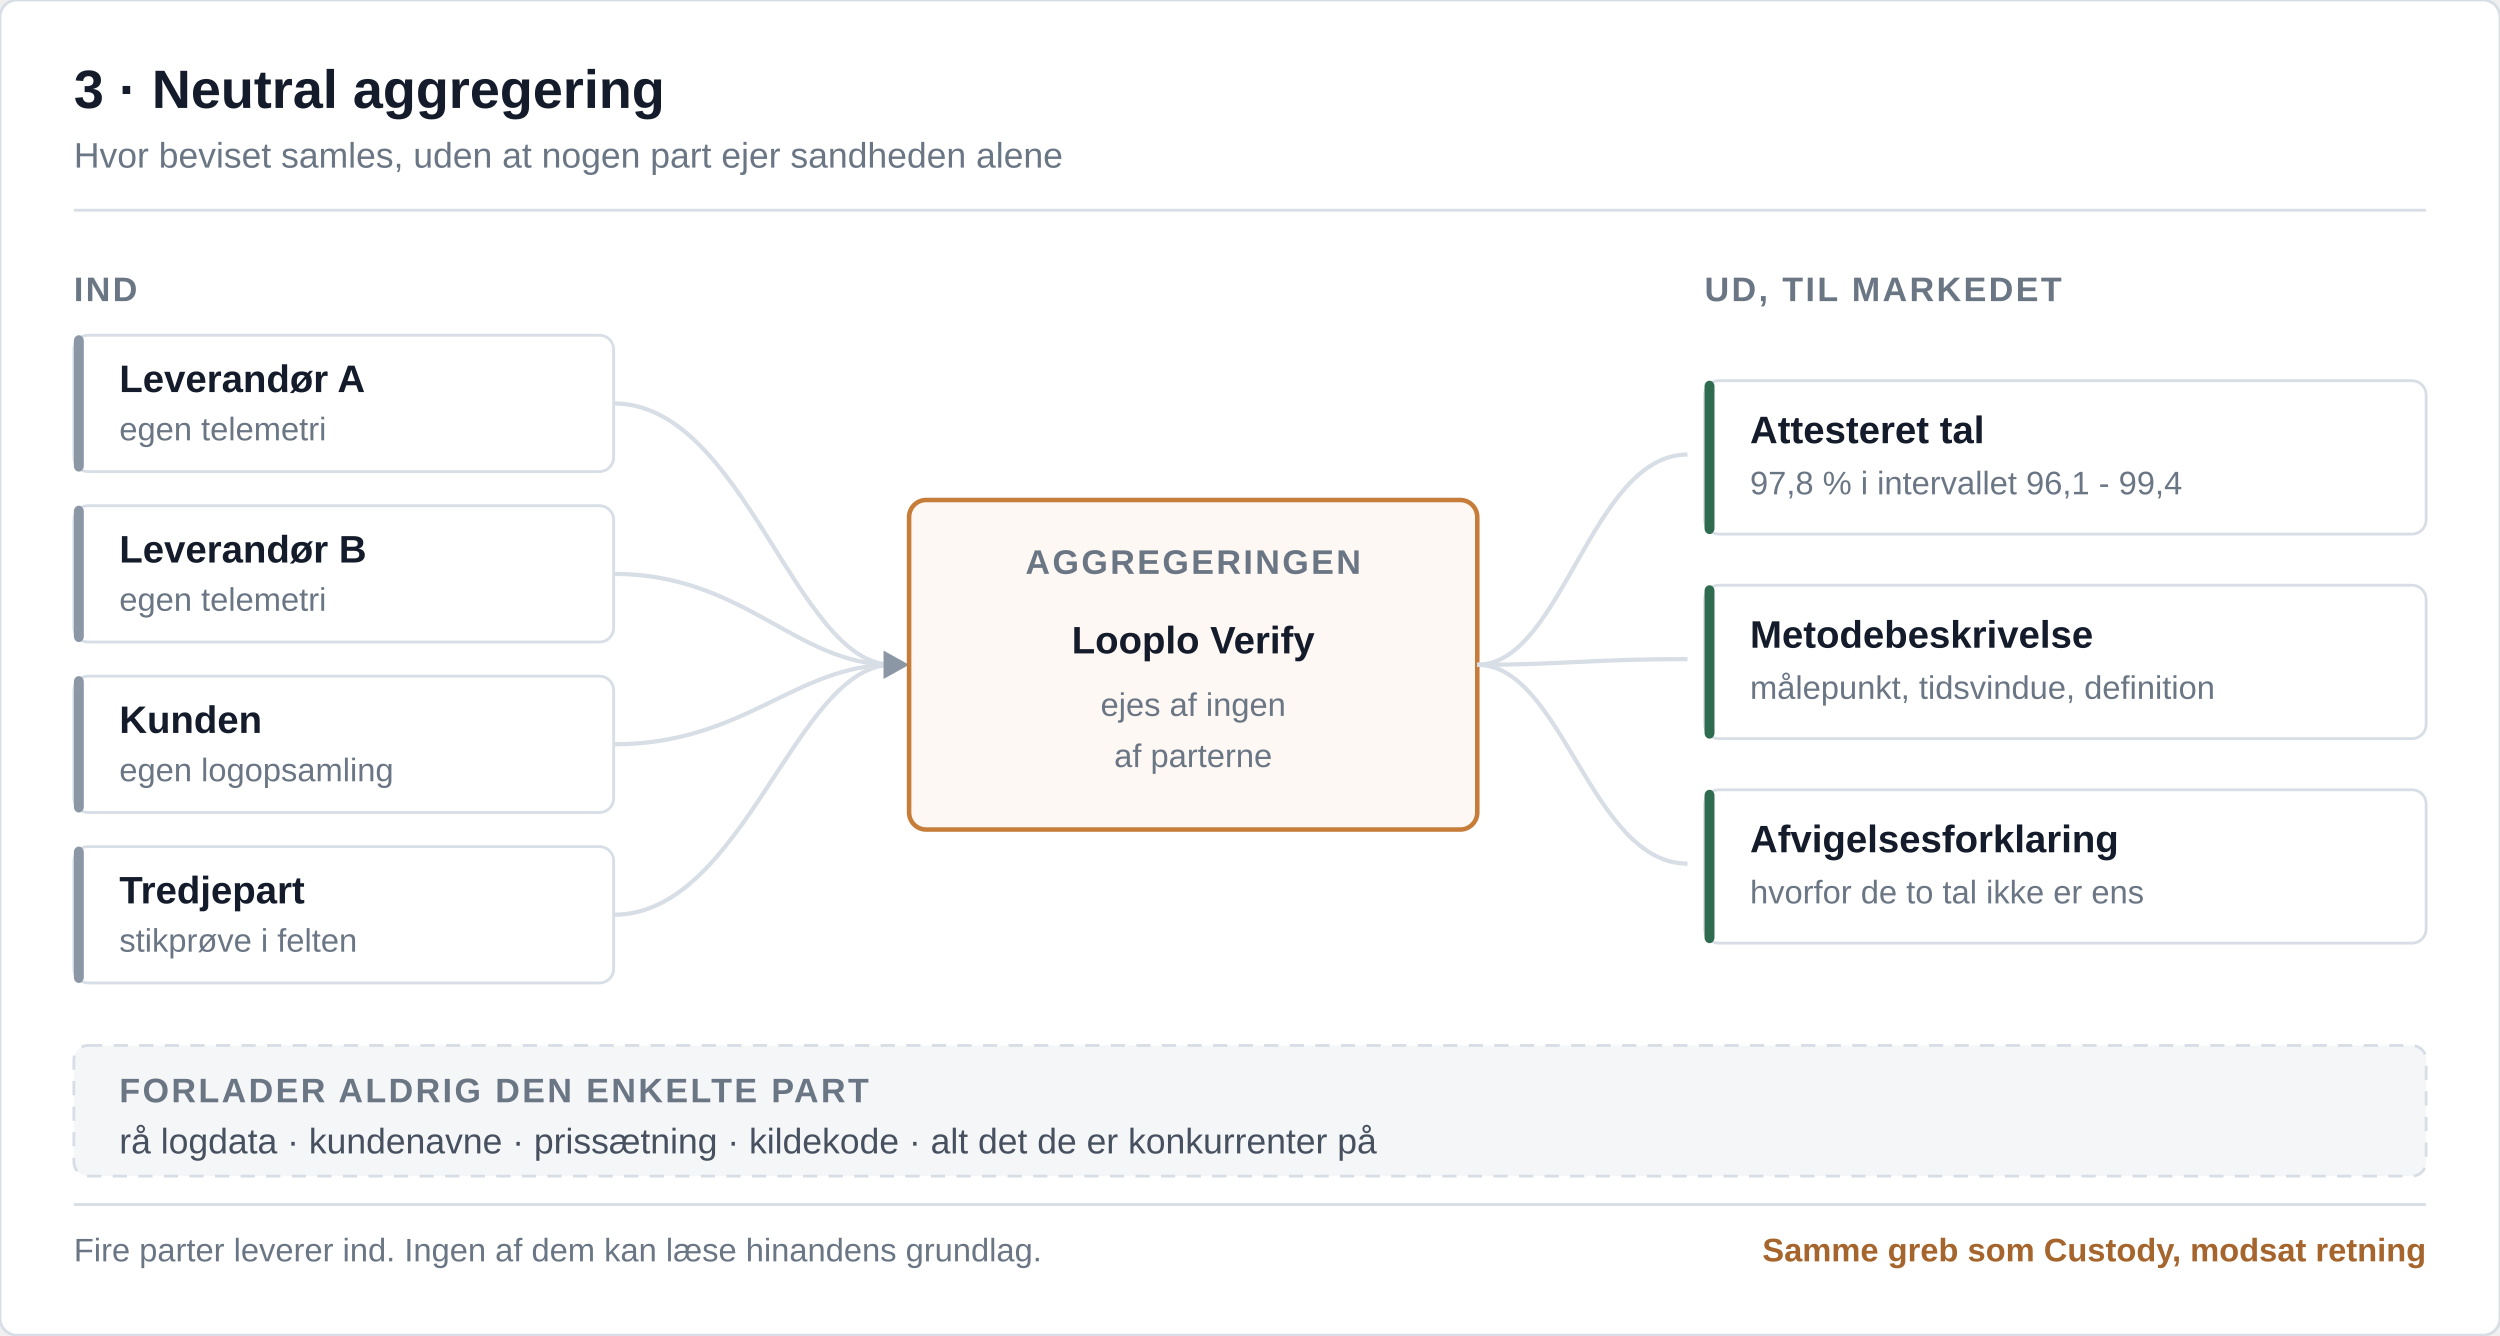
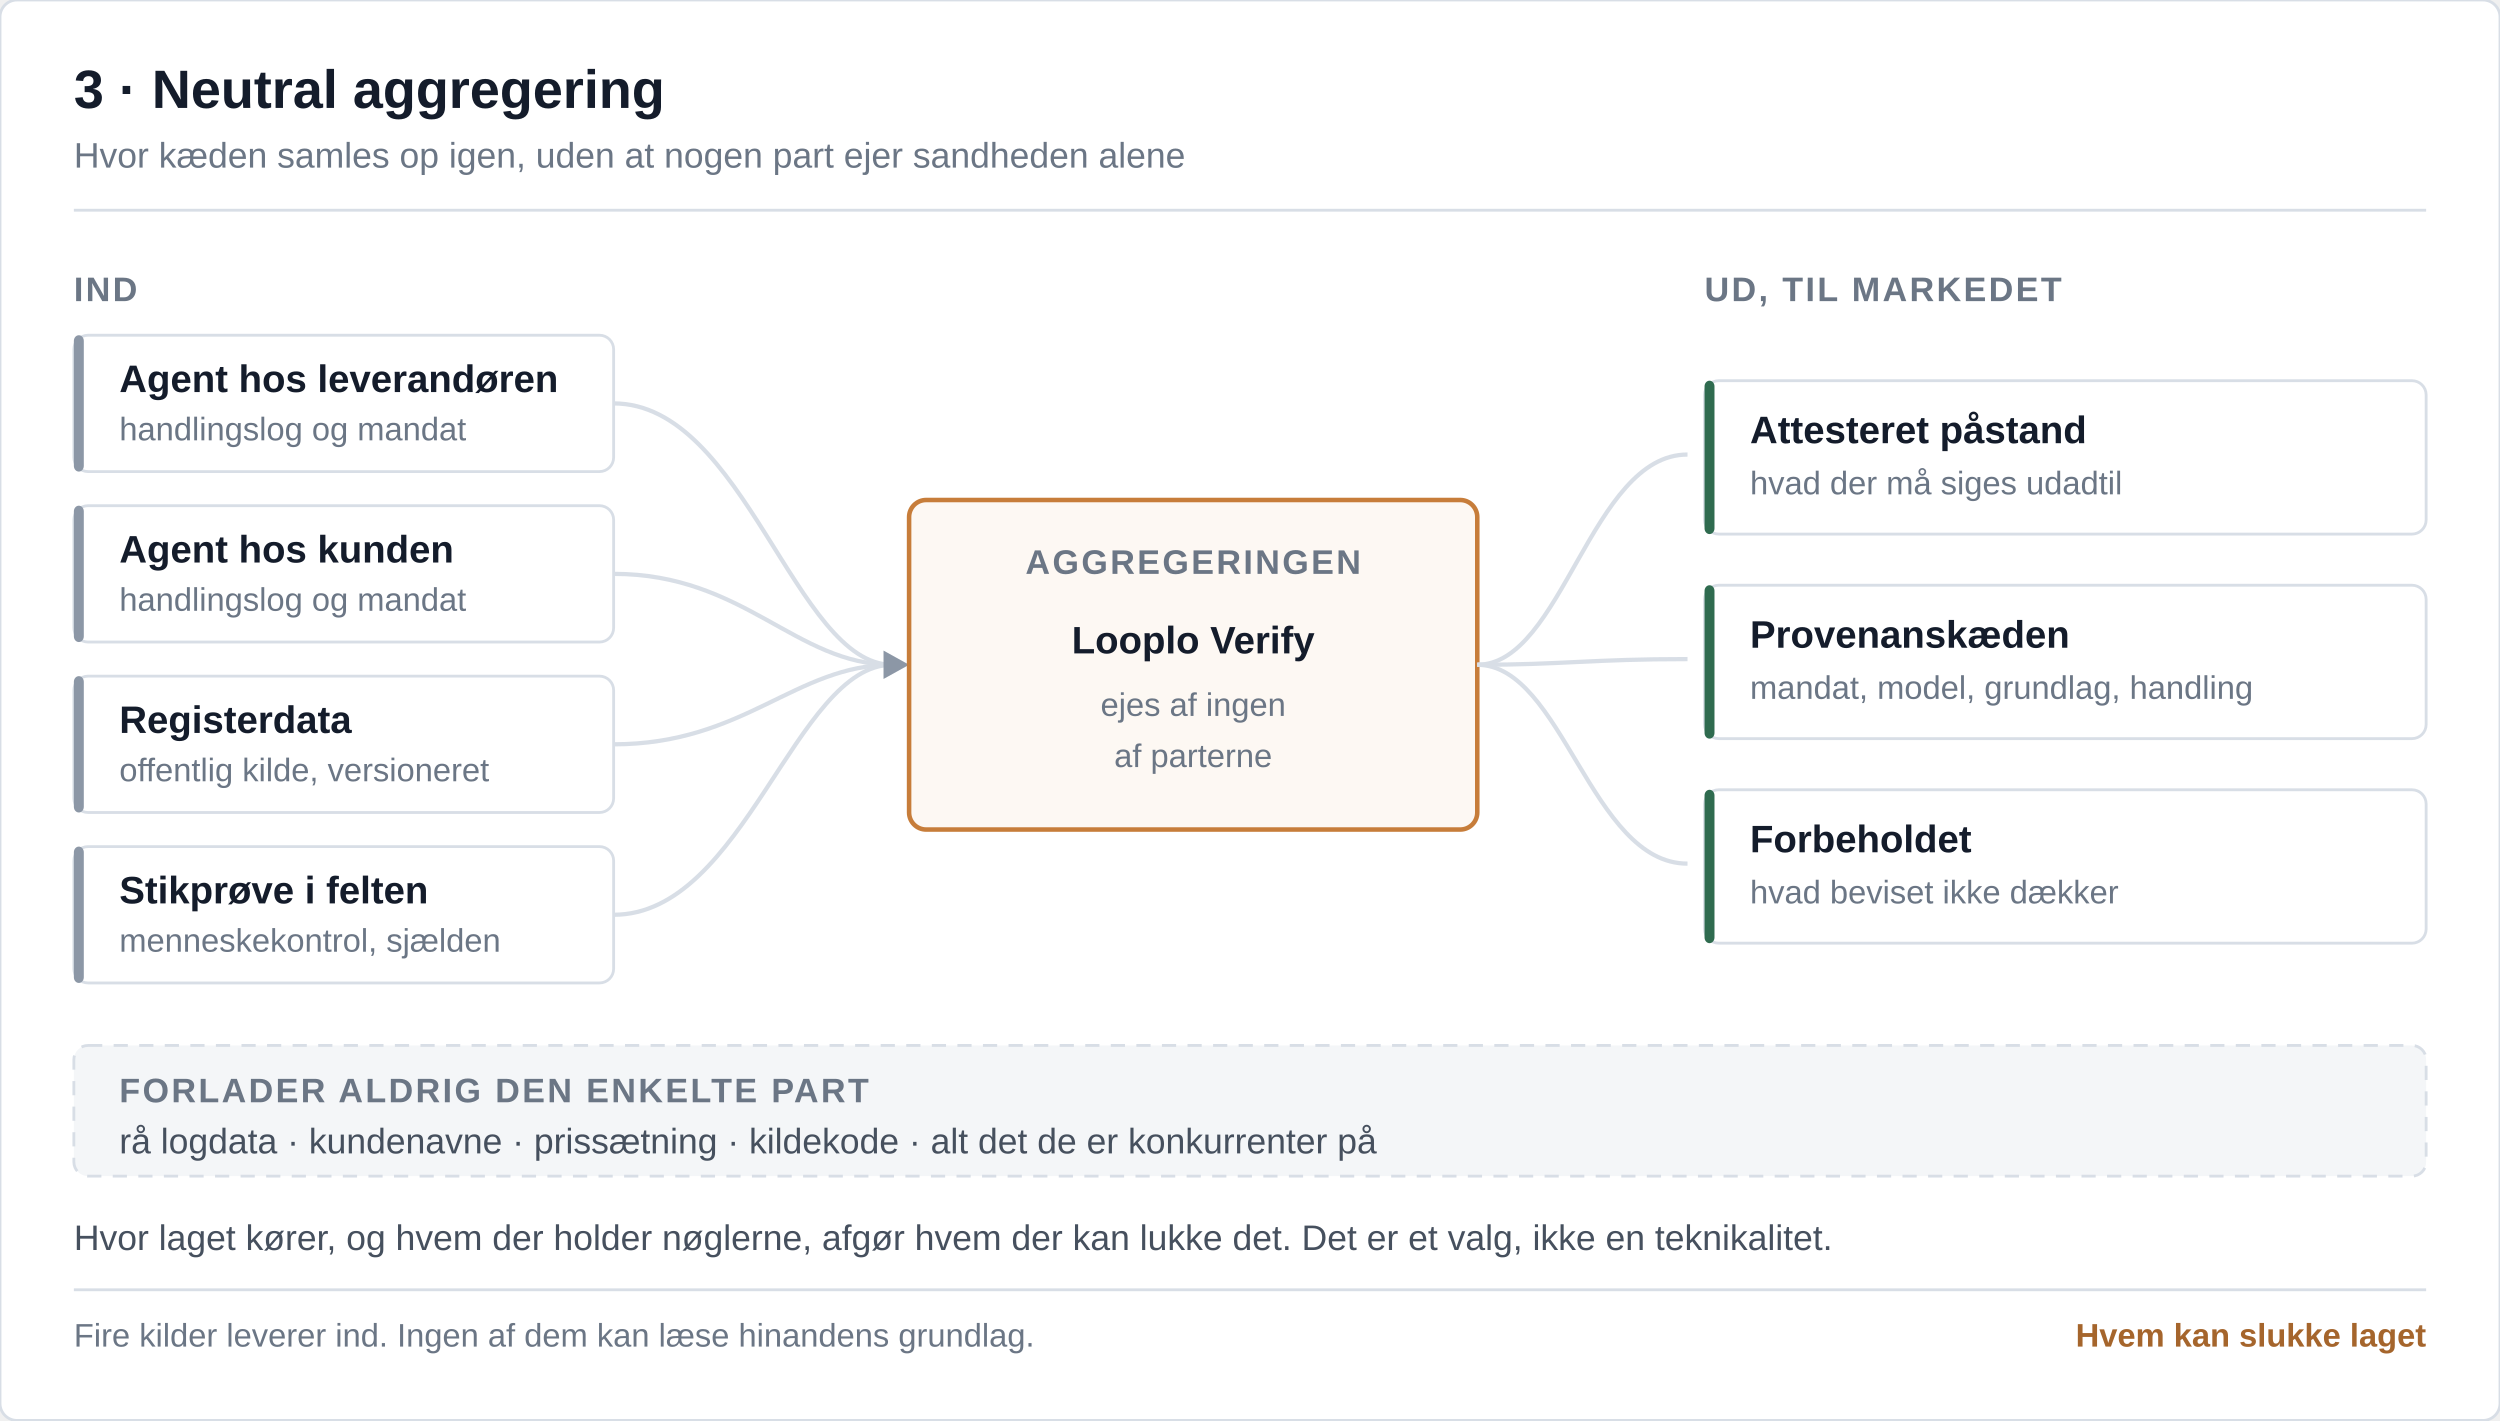
- <svg xmlns="http://www.w3.org/2000/svg" viewBox="0 0 880 470" width="100%" height="100%" preserveAspectRatio="xMidYMid meet" role="img" aria-labelledby="vfnT vfnD" class="vfn">
+ <svg xmlns="http://www.w3.org/2000/svg" viewBox="0 0 880 500" width="100%" height="100%" preserveAspectRatio="xMidYMid meet" role="img" aria-labelledby="vfnT vfnD" class="vfn">
  <style>
    .vfn .t{font-family:Arial,sans-serif;font-size:19px;font-weight:700;fill:#141C2B}
    .vfn .u{font-family:Arial,sans-serif;font-size:12.5px;fill:#6B7685}
    .vfn .h{font-family:Arial,sans-serif;font-size:12px;font-weight:700;fill:#6B7685;letter-spacing:.07em}
    .vfn .l{font-family:Arial,sans-serif;font-size:13.5px;font-weight:700;fill:#141C2B}
    .vfn .b{font-family:Arial,sans-serif;font-size:12.5px;fill:#46505E}
    .vfn .s{font-family:Arial,sans-serif;font-size:11.5px;fill:#6B7685}
    .vfn .n{font-family:ui-monospace,Menlo,monospace;font-size:13px;fill:#141C2B}
    .vfn .nb{font-family:ui-monospace,Menlo,monospace;font-size:16px;font-weight:700;fill:#141C2B}
    .vfn .k{font-family:ui-monospace,Menlo,monospace;font-size:11px;fill:#6B7685}
    .vfn .f{font-family:Arial,sans-serif;font-size:11.5px;fill:#6B7685}
    .vfn .fk{font-family:Arial,sans-serif;font-size:11.5px;font-weight:700;fill:#A5652C}
  </style>
-   <rect x="0" y="0" width="880" height="470" rx="6" fill="#FFFFFF" stroke="#D8DEE6" />
+   <rect x="0" y="0" width="880" height="500" rx="6" fill="#FFFFFF" stroke="#D8DEE6" />
  <text class="t" x="26" y="38">3 · Neutral aggregering</text>
-   <text class="u" x="26" y="59">Hvor beviset samles, uden at nogen part ejer sandheden alene</text>
+   <text class="u" x="26" y="59">Hvor kæden samles op igen, uden at nogen part ejer sandheden alene</text>
  <line x1="26" y1="74" x2="854" y2="74" stroke="#D8DEE6" />
  <text class="h" x="26" y="106">IND</text>
  <rect x="26" y="118" width="190" height="48" rx="5" fill="#FFFFFF" stroke="#D8DEE6" />
  <rect x="26" y="118" width="3.5" height="48" rx="2" fill="#8C97A6" />
-   <text class="l" x="42" y="138">Leverandør A</text>
-   <text class="s" x="42" y="155">egen telemetri</text>
+   <text class="l" x="42" y="138">Agent hos leverandøren</text>
+   <text class="s" x="42" y="155">handlingslog og mandat</text>
  <rect x="26" y="178" width="190" height="48" rx="5" fill="#FFFFFF" stroke="#D8DEE6" />
  <rect x="26" y="178" width="3.5" height="48" rx="2" fill="#8C97A6" />
-   <text class="l" x="42" y="198">Leverandør B</text>
-   <text class="s" x="42" y="215">egen telemetri</text>
+   <text class="l" x="42" y="198">Agent hos kunden</text>
+   <text class="s" x="42" y="215">handlingslog og mandat</text>
  <rect x="26" y="238" width="190" height="48" rx="5" fill="#FFFFFF" stroke="#D8DEE6" />
  <rect x="26" y="238" width="3.5" height="48" rx="2" fill="#8C97A6" />
-   <text class="l" x="42" y="258">Kunden</text>
-   <text class="s" x="42" y="275">egen logopsamling</text>
+   <text class="l" x="42" y="258">Registerdata</text>
+   <text class="s" x="42" y="275">offentlig kilde, versioneret</text>
  <rect x="26" y="298" width="190" height="48" rx="5" fill="#FFFFFF" stroke="#D8DEE6" />
  <rect x="26" y="298" width="3.5" height="48" rx="2" fill="#8C97A6" />
-   <text class="l" x="42" y="318">Tredjepart</text>
-   <text class="s" x="42" y="335">stikprøve i felten</text>
+   <text class="l" x="42" y="318">Stikprøve i felten</text>
+   <text class="s" x="42" y="335">menneskekontrol, sjælden</text>
  <path d="M216 142 C 262 142, 280 234, 314 234" fill="none" stroke="#D8DEE6" stroke-width="1.5" />
  <path d="M216 202 C 262 202, 280 234, 314 234" fill="none" stroke="#D8DEE6" stroke-width="1.5" />
  <path d="M216 262 C 262 262, 280 234, 314 234" fill="none" stroke="#D8DEE6" stroke-width="1.5" />
  <path d="M216 322 C 262 322, 280 234, 314 234" fill="none" stroke="#D8DEE6" stroke-width="1.5" />
  <polygon points="320,234 311,229 311,239" fill="#8C97A6" />
  <rect x="320" y="176" width="200" height="116" rx="6" fill="#FDF8F3" stroke="#C77D3A" stroke-width="1.6" />
  <text class="h" x="420" y="202" text-anchor="middle" fill="#A5652C">AGGREGERINGEN</text>
  <text class="l" x="420" y="230" text-anchor="middle">Looplo Verify</text>
  <text class="s" x="420" y="252" text-anchor="middle">ejes af ingen</text>
  <text class="s" x="420" y="270" text-anchor="middle">af parterne</text>
  <path d="M520 234 C 550 234, 560 160, 594 160" fill="none" stroke="#D8DEE6" stroke-width="1.5" />
  <rect x="600" y="134" width="254" height="54" rx="5" fill="#FFFFFF" stroke="#D8DEE6" />
  <rect x="600" y="134" width="3.5" height="54" rx="2" fill="#2F6B4F" />
-   <text class="l" x="616" y="156">Attesteret tal</text>
-   <text class="s" x="616" y="174">97,8 % i intervallet 96,1 - 99,4</text>
+   <text class="l" x="616" y="156">Attesteret påstand</text>
+   <text class="s" x="616" y="174">hvad der må siges udadtil</text>
  <path d="M520 234 C 550 234, 560 232, 594 232" fill="none" stroke="#D8DEE6" stroke-width="1.5" />
  <rect x="600" y="206" width="254" height="54" rx="5" fill="#FFFFFF" stroke="#D8DEE6" />
  <rect x="600" y="206" width="3.5" height="54" rx="2" fill="#2F6B4F" />
-   <text class="l" x="616" y="228">Metodebeskrivelse</text>
-   <text class="s" x="616" y="246">målepunkt, tidsvindue, definition</text>
+   <text class="l" x="616" y="228">Provenanskæden</text>
+   <text class="s" x="616" y="246">mandat, model, grundlag, handling</text>
  <path d="M520 234 C 550 234, 560 304, 594 304" fill="none" stroke="#D8DEE6" stroke-width="1.5" />
  <rect x="600" y="278" width="254" height="54" rx="5" fill="#FFFFFF" stroke="#D8DEE6" />
  <rect x="600" y="278" width="3.5" height="54" rx="2" fill="#2F6B4F" />
-   <text class="l" x="616" y="300">Afvigelsesforklaring</text>
-   <text class="s" x="616" y="318">hvorfor de to tal ikke er ens</text>
+   <text class="l" x="616" y="300">Forbeholdet</text>
+   <text class="s" x="616" y="318">hvad beviset ikke dækker</text>
  <text class="h" x="600" y="106">UD, TIL MARKEDET</text>
  <rect x="26" y="368" width="828" height="46" rx="5" fill="#F4F6F8" stroke="#D8DEE6" stroke-dasharray="5 4" />
  <text class="h" x="42" y="388">FORLADER ALDRIG DEN ENKELTE PART</text>
  <text class="b" x="42" y="406">rå logdata · kundenavne · prissætning · kildekode · alt det de er konkurrenter på</text>
-   <line x1="26" y1="424" x2="854" y2="424" stroke="#D8DEE6" />
-   <text class="f" x="26" y="444">Fire parter leverer ind. Ingen af dem kan læse hinandens grundlag.</text>
-   <text class="fk" x="854" y="444" text-anchor="end">Samme greb som Custody, modsat retning</text>
+   <text class="b" x="26" y="440">Hvor laget kører, og hvem der holder nøglerne, afgør hvem der kan lukke det. Det er et valg, ikke en teknikalitet.</text>
+   <line x1="26" y1="454" x2="854" y2="454" stroke="#D8DEE6" />
+   <text class="f" x="26" y="474">Fire kilder leverer ind. Ingen af dem kan læse hinandens grundlag.</text>
+   <text class="fk" x="854" y="474" text-anchor="end">Hvem kan slukke laget</text>
</svg>
